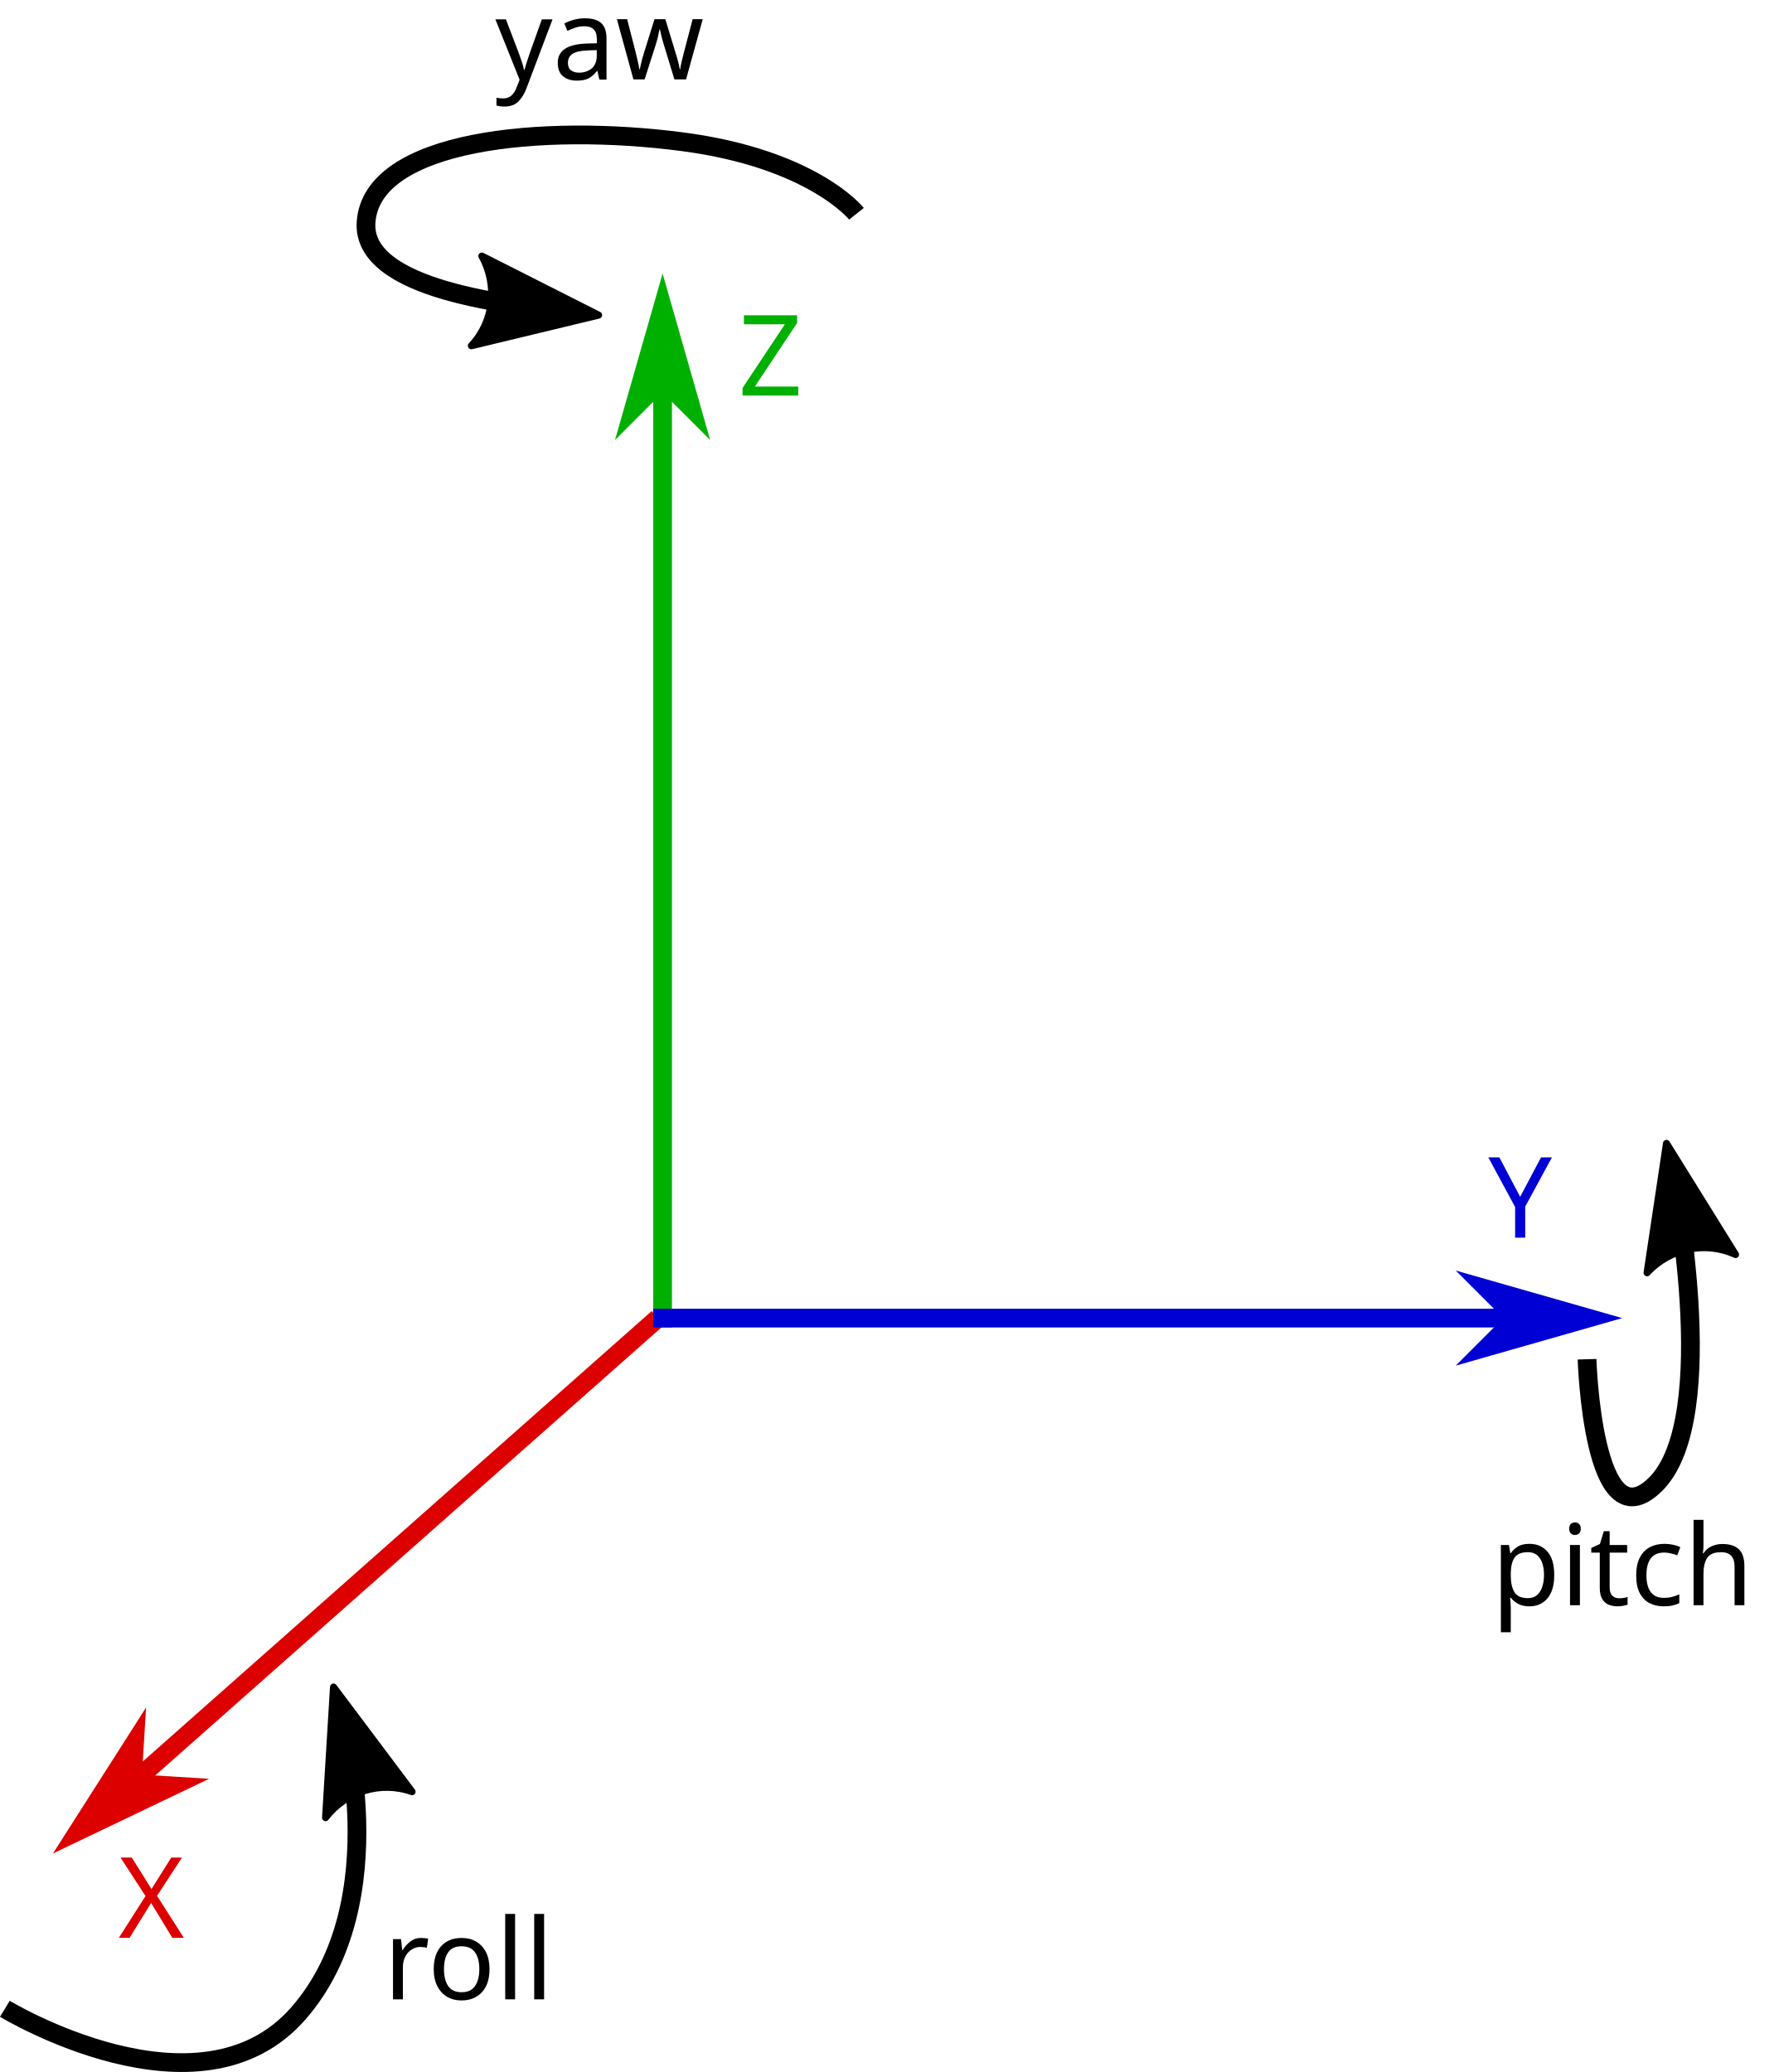
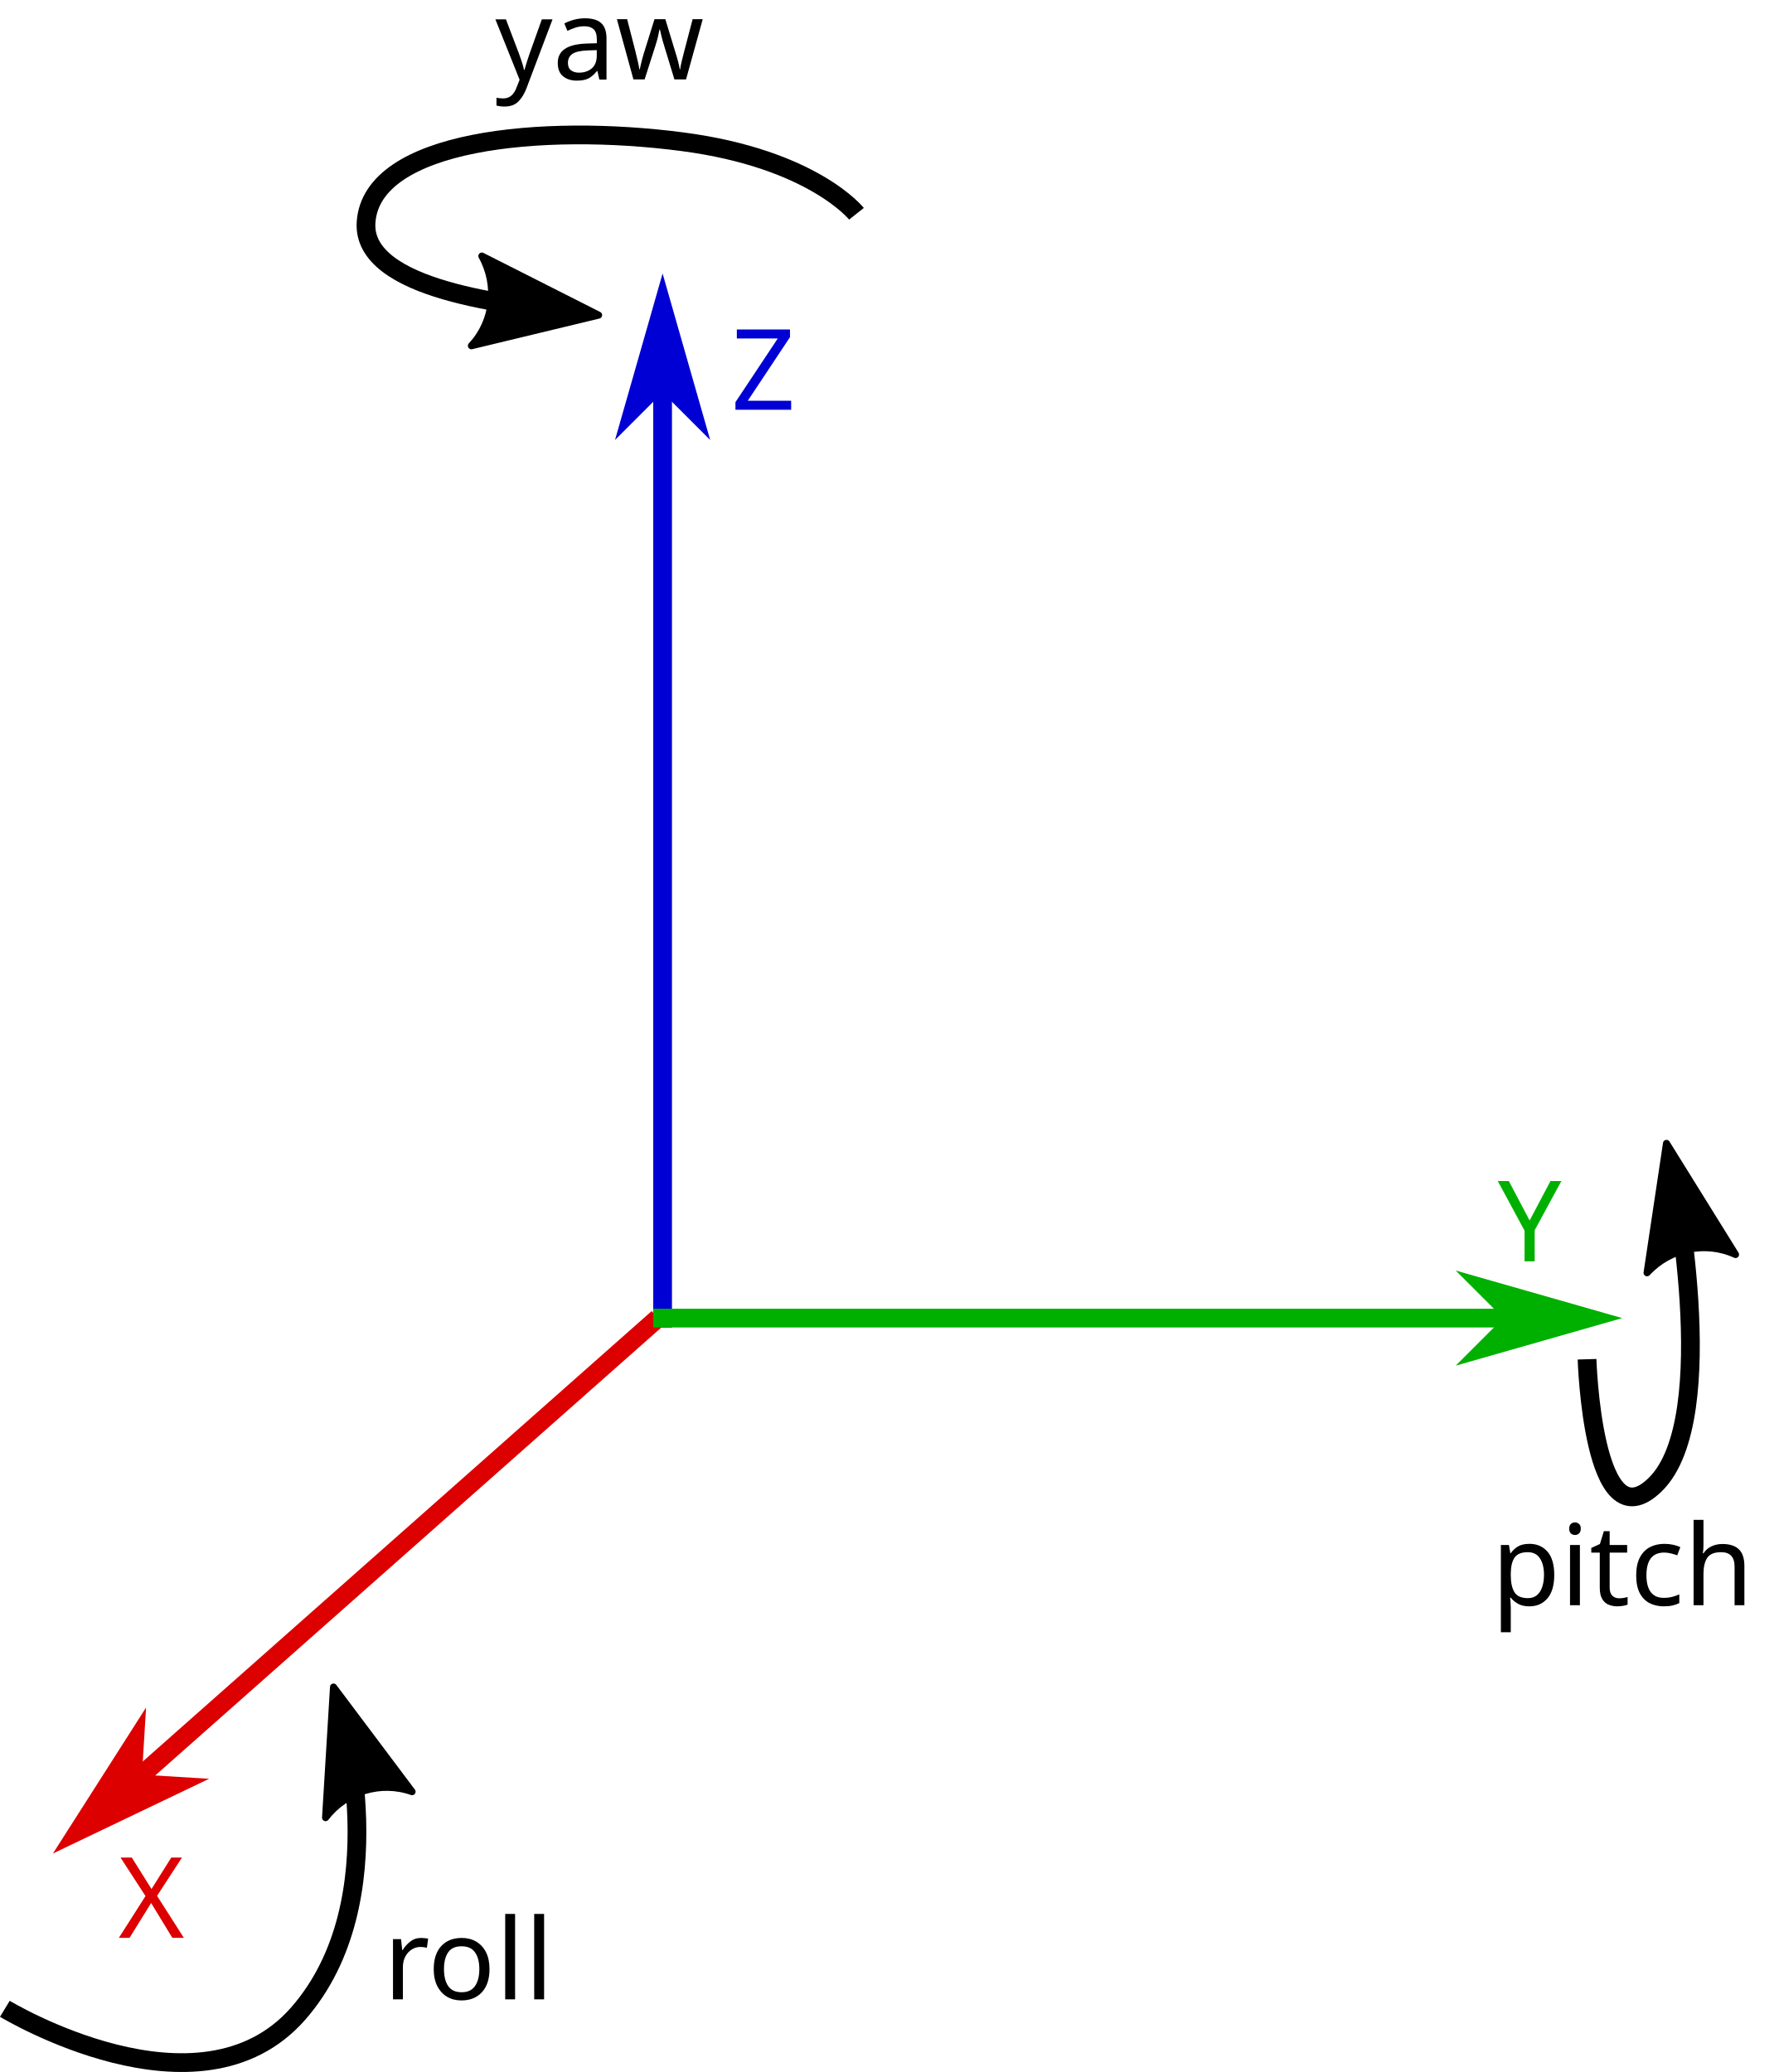
<svg xmlns="http://www.w3.org/2000/svg" width="107.132mm" height="124.861mm" viewBox="0 0 379.602 442.421" id="svg2" version="1.1">
  <defs id="defs4">
    <marker orient="auto" refY="0" refX="0" id="Arrow2Lend" style="overflow:visible">
      <path id="path4163" style="fill:#000000;fill-opacity:1;fill-rule:evenodd;stroke:#000000;stroke-width:0.625;stroke-linejoin:round;stroke-opacity:1" d="M 8.719,4.034 -2.207,0.016 8.719,-4.002 c -1.745,2.372 -1.735,5.617 -6e-7,8.035 z" transform="matrix(-1.1,0,0,-1.1,-1.1,0)" />
    </marker>
    <marker orient="auto" refY="0" refX="0" id="Arrow2Mend" style="overflow:visible">
      <path id="path4169" style="fill:#000000;fill-opacity:1;fill-rule:evenodd;stroke:#000000;stroke-width:0.625;stroke-linejoin:round;stroke-opacity:1" d="M 8.719,4.034 -2.207,0.016 8.719,-4.002 c -1.745,2.372 -1.735,5.617 -6e-7,8.035 z" transform="scale(-0.6,-0.6)" />
    </marker>
    <marker orient="auto" refY="0" refX="0" id="marker4938" style="overflow:visible">
      <path id="path4940" d="M 0,0 5,-5 -12.5,0 5,5 0,0 Z" style="fill:#000000;fill-opacity:1;fill-rule:evenodd;stroke:#000000;stroke-width:1pt;stroke-opacity:1" transform="matrix(-0.4,0,0,-0.4,-4,0)" />
    </marker>
    <marker orient="auto" refY="0" refX="0" id="marker4680" style="overflow:visible">
-       <path id="path4682" d="M 0,0 5,-5 -12.5,0 5,5 0,0 Z" style="fill:#0000d5;fill-opacity:1;fill-rule:evenodd;stroke:#0000d5;stroke-width:1pt;stroke-opacity:1" transform="matrix(-0.4,0,0,-0.4,-4,0)" />
+       <path id="path4682" d="M 0,0 5,-5 -12.5,0 5,5 0,0 Z" style="fill:#00b000;fill-opacity:1;fill-rule:evenodd;stroke:#00b000;stroke-width:1pt;stroke-opacity:1" transform="matrix(-0.4,0,0,-0.4,-4,0)" />
    </marker>
    <marker orient="auto" refY="0" refX="0" id="marker4446" style="overflow:visible">
      <path id="path4448" d="M 0,0 5,-5 -12.5,0 5,5 0,0 Z" style="fill:#dd0000;fill-opacity:1;fill-rule:evenodd;stroke:#dd0000;stroke-width:1pt;stroke-opacity:1" transform="matrix(-0.4,0,0,-0.4,-4,0)" />
    </marker>
    <marker orient="auto" refY="0" refX="0" id="Arrow1Mend" style="overflow:visible">
-       <path id="path4151" d="M 0,0 5,-5 -12.5,0 5,5 0,0 Z" style="fill:#00b000;fill-opacity:1;fill-rule:evenodd;stroke:#00b000;stroke-width:1pt;stroke-opacity:1" transform="matrix(-0.4,0,0,-0.4,-4,0)" />
+       <path id="path4151" d="M 0,0 5,-5 -12.5,0 5,5 0,0 Z" style="fill:#0000d5;fill-opacity:1;fill-rule:evenodd;stroke:#0000d5;stroke-width:1pt;stroke-opacity:1" transform="matrix(-0.4,0,0,-0.4,-4,0)" />
    </marker>
    <marker orient="auto" refY="0" refX="0" id="Arrow1Lend" style="overflow:visible">
      <path id="path4145" d="M 0,0 5,-5 -12.5,0 5,5 0,0 Z" style="fill:#00b000;fill-opacity:1;fill-rule:evenodd;stroke:#00b000;stroke-width:1pt;stroke-opacity:1" transform="matrix(-0.8,0,0,-0.8,-10,0)" />
    </marker>
    <marker orient="auto" refY="0" refX="0" id="Arrow2Mend-3" style="overflow:visible">
      <path id="path4169-8" style="fill:#000000;fill-opacity:1;fill-rule:evenodd;stroke:#000000;stroke-width:0.625;stroke-linejoin:round;stroke-opacity:1" d="M 8.719,4.034 -2.207,0.016 8.719,-4.002 c -1.745,2.372 -1.735,5.617 -6e-7,8.035 z" transform="scale(-0.6,-0.6)" />
    </marker>
    <marker orient="auto" refY="0" refX="0" id="Arrow2Mend-6" style="overflow:visible">
      <path id="path4169-4" style="fill:#000000;fill-opacity:1;fill-rule:evenodd;stroke:#000000;stroke-width:0.625;stroke-linejoin:round;stroke-opacity:1" d="M 8.719,4.034 -2.207,0.016 8.719,-4.002 c -1.745,2.372 -1.735,5.617 -6e-7,8.035 z" transform="scale(-0.6,-0.6)" />
    </marker>
  </defs>
  <g id="layer1" transform="translate(-197.9627,-167.8564)">
-     <path style="fill:none;fill-rule:evenodd;stroke:#00b000;stroke-width:4;stroke-linecap:butt;stroke-linejoin:miter;stroke-miterlimit:4;stroke-dasharray:none;stroke-opacity:1;marker-end:url(#Arrow1Mend)" d="m 339.411,451.321 0,-217.183" id="path3336" />
+     <path style="fill:none;fill-rule:evenodd;stroke:#0000d5;stroke-width:4;stroke-linecap:butt;stroke-linejoin:miter;stroke-miterlimit:4;stroke-dasharray:none;stroke-opacity:1;marker-end:url(#Arrow1Mend)" d="m 339.411,451.321 0,-217.183" id="path3336" />
    <path style="fill:none;fill-rule:evenodd;stroke:#dd0000;stroke-width:4;stroke-linecap:butt;stroke-linejoin:miter;stroke-miterlimit:4;stroke-dasharray:none;stroke-opacity:1;marker-end:url(#marker4446)" d="M 338.401,449.301 215.162,558.398" id="path4444" />
-     <path style="fill:none;fill-rule:evenodd;stroke:#0000d5;stroke-width:4;stroke-linecap:butt;stroke-linejoin:miter;stroke-miterlimit:4;stroke-dasharray:none;stroke-opacity:1;marker-end:url(#marker4680)" d="m 337.391,449.301 199,0" id="path4678" />
+     <path style="fill:none;fill-rule:evenodd;stroke:#00b000;stroke-width:4;stroke-linecap:butt;stroke-linejoin:miter;stroke-miterlimit:4;stroke-dasharray:none;stroke-opacity:1;marker-end:url(#marker4680)" d="m 337.391,449.301 199,0" id="path4678" />
    <text xml:space="preserve" style="font-style:normal;font-weight:normal;font-size:24px;line-height:125%;font-family:Sans;letter-spacing:0px;word-spacing:0px;fill:#dd0000;fill-opacity:1;stroke:none;stroke-width:1px;stroke-linecap:butt;stroke-linejoin:miter;stroke-opacity:1" x="223.244" y="581.631" id="text4924">
      <tspan id="tspan4926" x="223.244" y="581.631">X</tspan>
    </text>
-     <text xml:space="preserve" style="font-style:normal;font-weight:normal;font-size:24px;line-height:125%;font-family:Sans;letter-spacing:0px;word-spacing:0px;fill:#0000d5;fill-opacity:1;stroke:none;stroke-width:1px;stroke-linecap:butt;stroke-linejoin:miter;stroke-opacity:1" x="515.683" y="432.129" id="text4928">
-       <tspan id="tspan4930" x="515.683" y="432.129">Y</tspan>
+     <text xml:space="preserve" style="font-style:normal;font-weight:normal;font-size:24px;line-height:125%;font-family:Sans;letter-spacing:0px;word-spacing:0px;fill:#0000d5;fill-opacity:1;stroke:none;stroke-width:1px;stroke-linecap:butt;stroke-linejoin:miter;stroke-opacity:1" x="354.058" y="255.352" id="text4928">
+       <tspan id="tspan4930" x="354.058" y="255.352">Z</tspan>
    </text>
-     <text xml:space="preserve" style="font-style:normal;font-weight:normal;font-size:24px;line-height:125%;font-family:Sans;letter-spacing:0px;word-spacing:0px;fill:#00b000;fill-opacity:1;stroke:none;stroke-width:1px;stroke-linecap:butt;stroke-linejoin:miter;stroke-opacity:1" x="355.574" y="252.321" id="text4932">
-       <tspan id="tspan4934" x="355.574" y="252.321">Z</tspan>
+     <text xml:space="preserve" style="font-style:normal;font-weight:normal;font-size:24px;line-height:125%;font-family:Sans;letter-spacing:0px;word-spacing:0px;fill:#00b000;fill-opacity:1;stroke:none;stroke-width:1px;stroke-linecap:butt;stroke-linejoin:miter;stroke-opacity:1" x="517.703" y="437.179" id="text4932">
+       <tspan id="tspan4934" x="517.703" y="437.179">Y</tspan>
    </text>
    <path style="fill:none;fill-rule:evenodd;stroke:#000000;stroke-width:4;stroke-linecap:butt;stroke-linejoin:miter;stroke-miterlimit:4;stroke-dasharray:none;stroke-opacity:1;marker-end:url(#Arrow2Mend)" d="m 199,596.783 c 0,0 41.489,25.17 62.629,1.01 21.213,-24.244 9.091,-64.65 9.091,-64.65" id="path4936" />
    <text xml:space="preserve" style="font-style:normal;font-weight:normal;font-size:24px;line-height:125%;font-family:Sans;letter-spacing:0px;word-spacing:0px;fill:#000000;fill-opacity:1;stroke:none;stroke-width:1px;stroke-linecap:butt;stroke-linejoin:miter;stroke-opacity:1" x="279.812" y="594.763" id="text7274">
      <tspan id="tspan7276" x="279.812" y="594.763">roll</tspan>
    </text>
    <path style="fill:none;fill-rule:evenodd;stroke:#000000;stroke-width:4;stroke-linecap:butt;stroke-linejoin:miter;stroke-miterlimit:4;stroke-dasharray:none;stroke-opacity:1;marker-end:url(#Arrow2Mend-3)" d="m 536.76,458.087 c 0,0 1.203,39.824 14.553,26.769 14.54,-14.219 3.514,-67.68 3.514,-67.68" id="path4936-0" />
    <text xml:space="preserve" style="font-style:normal;font-weight:normal;font-size:24px;line-height:125%;font-family:Sans;letter-spacing:0px;word-spacing:0px;fill:#000000;fill-opacity:1;stroke:none;stroke-width:1px;stroke-linecap:butt;stroke-linejoin:miter;stroke-opacity:1" x="516.319" y="510.615" id="text7274-5">
      <tspan id="tspan7276-6" x="516.319" y="510.615">pitch</tspan>
    </text>
    <path style="fill:none;fill-rule:evenodd;stroke:#000000;stroke-width:4;stroke-linecap:butt;stroke-linejoin:miter;stroke-miterlimit:4;stroke-dasharray:none;stroke-opacity:1;marker-end:url(#Arrow2Mend-6)" d="m 380.801,213.5 c 0,0 -9.312,-11.735 -37.181,-15.383 -29.881,-3.911 -66.304,-0.46 -67.51,17.188 -0.998,14.599 31.211,17.728 44.379,19.262" id="path4936-00" />
    <text xml:space="preserve" style="font-style:normal;font-weight:normal;font-size:24px;line-height:125%;font-family:Sans;letter-spacing:0px;word-spacing:0px;fill:#000000;fill-opacity:1;stroke:none;stroke-width:1px;stroke-linecap:butt;stroke-linejoin:miter;stroke-opacity:1" x="303.682" y="184.841" id="text7274-4">
      <tspan id="tspan7276-62" x="303.682" y="184.841">yaw</tspan>
    </text>
  </g>
</svg>
